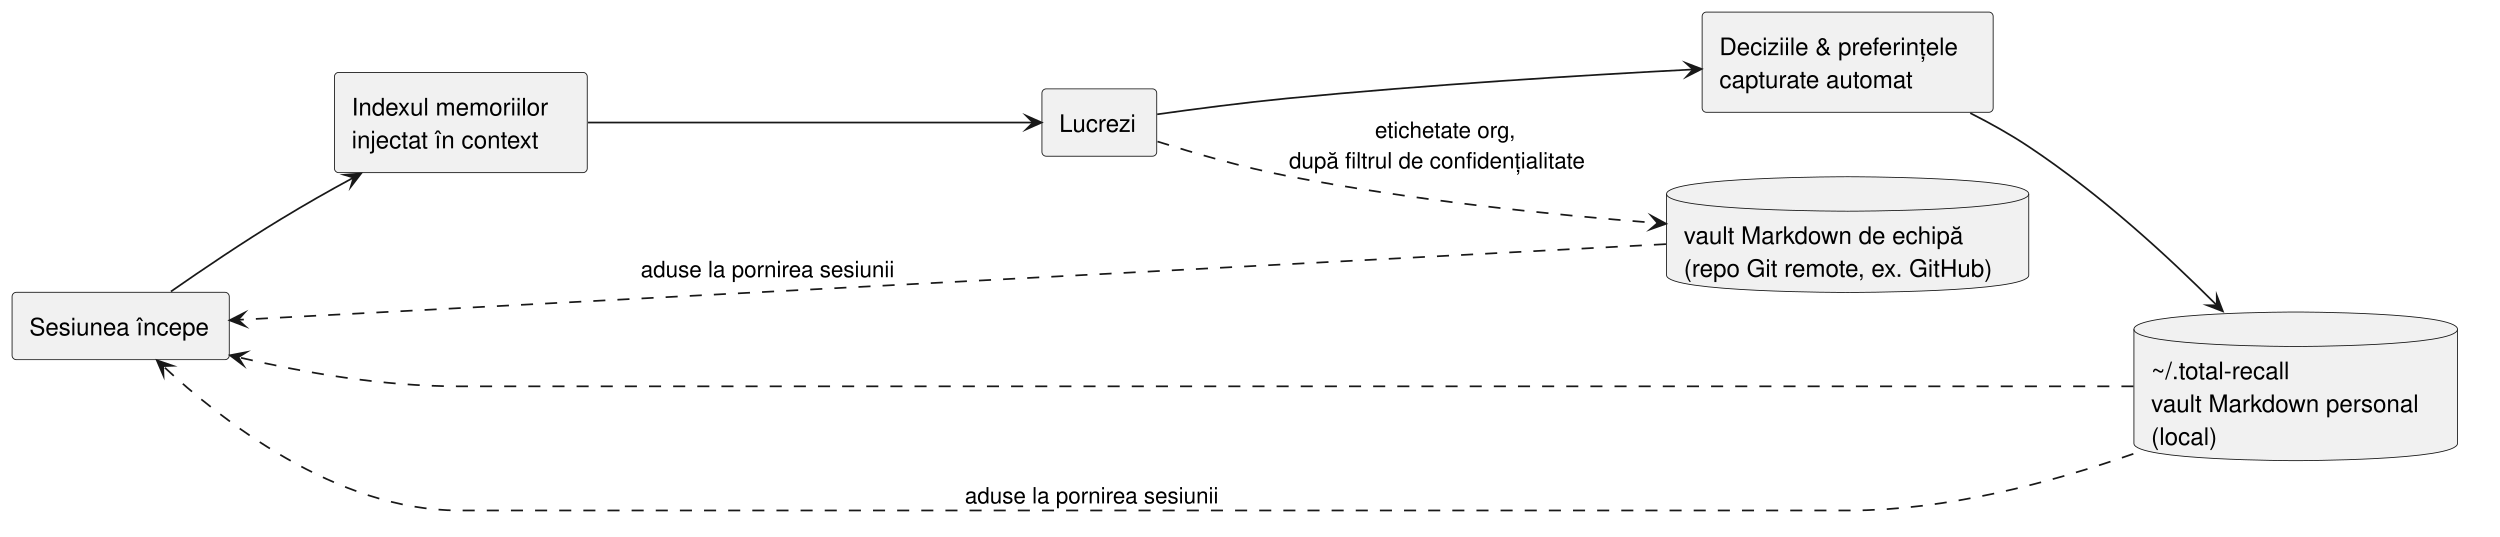
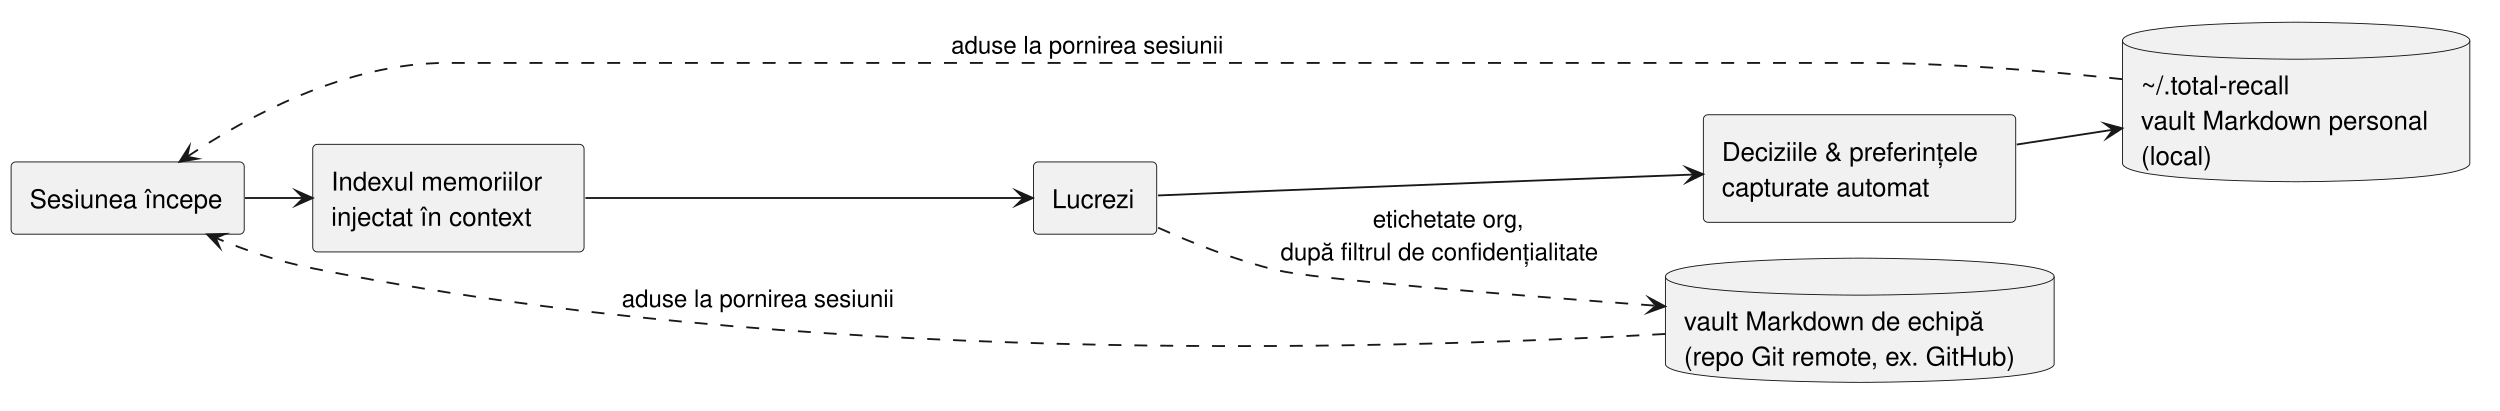
- <svg xmlns="http://www.w3.org/2000/svg" version="1.1" data-diagram-type="DESCRIPTION" style="width:1450px;height:311px;background:#FFFFFF;" width="1450px" height="311px" viewBox="0 0 1450 311" zoomAndPan="magnify" preserveAspectRatio="none" contentStyleType="text/css">
+ <svg xmlns="http://www.w3.org/2000/svg" version="1.1" data-diagram-type="DESCRIPTION" style="width:1351px;height:222px;background:#FFFFFF;" width="1351px" height="222px" viewBox="0 0 1351 222" zoomAndPan="magnify" preserveAspectRatio="none" contentStyleType="text/css">
  <defs />
  <g font-family="sans-serif" lengthAdjust="spacing">
    <g class="entity" data-qualified-name="A" id="ent0001" data-source-line="5">
-       <rect x="7" y="169.54" width="125.98" height="39.068" fill="#F1F1F1" style="stroke:#181818;stroke-width:0.5;" rx="2.5" ry="2.5" />
-       <text x="17" y="194.506" fill="#000" font-size="14" textLength="105.98" font-family="Helvetica">Sesiunea începe</text>
+       <rect x="6" y="87.5" width="125.98" height="39.068" fill="#F1F1F1" style="stroke:#181818;stroke-width:0.5;" rx="2.5" ry="2.5" />
+       <text x="16" y="112.466" fill="#000" font-size="14" textLength="105.98" font-family="Helvetica">Sesiunea începe</text>
    </g>
    <g class="entity" data-qualified-name="B" id="ent0002" data-source-line="6">
-       <rect x="193.98" y="42" width="146.63" height="58.136" fill="#F1F1F1" style="stroke:#181818;stroke-width:0.5;" rx="2.5" ry="2.5" />
-       <text x="203.98" y="66.966" fill="#000" font-size="14" textLength="126.63" font-family="Helvetica">Indexul memoriilor</text>
-       <text x="203.98" y="86.034" fill="#000" font-size="14" textLength="117.25" font-family="Helvetica">injectat în context</text>
+       <rect x="169" y="78" width="146.63" height="58.136" fill="#F1F1F1" style="stroke:#181818;stroke-width:0.5;" rx="2.5" ry="2.5" />
+       <text x="179" y="102.966" fill="#000" font-size="14" textLength="126.63" font-family="Helvetica">Indexul memoriilor</text>
+       <text x="179" y="122.034" fill="#000" font-size="14" textLength="117.25" font-family="Helvetica">injectat în context</text>
    </g>
    <g class="entity" data-qualified-name="C" id="ent0003" data-source-line="7">
-       <rect x="604.32" y="51.54" width="66.578" height="39.068" fill="#F1F1F1" style="stroke:#181818;stroke-width:0.5;" rx="2.5" ry="2.5" />
-       <text x="614.32" y="76.506" fill="#000" font-size="14" textLength="46.578" font-family="Helvetica">Lucrezi</text>
+       <rect x="558.5" y="87.5" width="66.578" height="39.068" fill="#F1F1F1" style="stroke:#181818;stroke-width:0.5;" rx="2.5" ry="2.5" />
+       <text x="568.5" y="112.466" fill="#000" font-size="14" textLength="46.578" font-family="Helvetica">Lucrezi</text>
    </g>
    <g class="entity" data-qualified-name="D" id="ent0004" data-source-line="8">
-       <rect x="987.24" y="7" width="168.791" height="58.136" fill="#F1F1F1" style="stroke:#181818;stroke-width:0.5;" rx="2.5" ry="2.5" />
-       <text x="997.24" y="31.966" fill="#000" font-size="14" textLength="148.791" font-family="Helvetica">Deciziile &amp; preferințele</text>
-       <text x="997.24" y="51.034" fill="#000" font-size="14" textLength="123.144" font-family="Helvetica">capturate automat</text>
+       <rect x="920.5" y="62" width="168.791" height="58.136" fill="#F1F1F1" style="stroke:#181818;stroke-width:0.5;" rx="2.5" ry="2.5" />
+       <text x="930.5" y="86.966" fill="#000" font-size="14" textLength="148.791" font-family="Helvetica">Deciziile &amp; preferințele</text>
+       <text x="930.5" y="106.034" fill="#000" font-size="14" textLength="123.144" font-family="Helvetica">capturate automat</text>
    </g>
    <g class="entity" data-qualified-name="E" id="ent0005" data-source-line="9">
-       <path d="M1237.67,190.97 C1237.67,180.97 1331.516,180.97 1331.516,180.97 C1331.516,180.97 1425.361,180.97 1425.361,190.97 L1425.361,257.174 C1425.361,267.174 1331.516,267.174 1331.516,267.174 C1331.516,267.174 1237.67,267.174 1237.67,257.174 L1237.67,190.97" style="stroke:#181818;stroke-width:0.5;" fill="#F1F1F1" />
-       <path d="M1237.67,190.97 C1237.67,200.97 1331.516,200.97 1331.516,200.97 C1331.516,200.97 1425.361,200.97 1425.361,190.97" style="stroke:#181818;stroke-width:0.5;" fill="none" />
-       <text x="1247.67" y="219.936" fill="#000" font-size="14" textLength="86.996" font-family="Helvetica">~/.total-recall</text>
-       <text x="1247.67" y="239.004" fill="#000" font-size="14" textLength="167.691" font-family="Helvetica">vault Markdown personal</text>
-       <text x="1247.67" y="258.072" fill="#000" font-size="14" textLength="38.668" font-family="Helvetica">(local)</text>
+       <path d="M1147,22 C1147,12 1240.846,12 1240.846,12 C1240.846,12 1334.691,12 1334.691,22 L1334.691,88.204 C1334.691,98.204 1240.846,98.204 1240.846,98.204 C1240.846,98.204 1147,98.204 1147,88.204 L1147,22" style="stroke:#181818;stroke-width:0.5;" fill="#F1F1F1" />
+       <path d="M1147,22 C1147,32 1240.846,32 1240.846,32 C1240.846,32 1334.691,32 1334.691,22" style="stroke:#181818;stroke-width:0.5;" fill="none" />
+       <text x="1157" y="50.966" fill="#000" font-size="14" textLength="86.996" font-family="Helvetica">~/.total-recall</text>
+       <text x="1157" y="70.034" fill="#000" font-size="14" textLength="167.691" font-family="Helvetica">vault Markdown personal</text>
+       <text x="1157" y="89.102" fill="#000" font-size="14" textLength="38.668" font-family="Helvetica">(local)</text>
    </g>
    <g class="entity" data-qualified-name="R" id="ent0006" data-source-line="10">
-       <path d="M966.61,112.5 C966.61,102.5 1071.642,102.5 1071.642,102.5 C1071.642,102.5 1176.673,102.5 1176.673,112.5 L1176.673,159.636 C1176.673,169.636 1071.642,169.636 1071.642,169.636 C1071.642,169.636 966.61,169.636 966.61,159.636 L966.61,112.5" style="stroke:#181818;stroke-width:0.5;" fill="#F1F1F1" />
-       <path d="M966.61,112.5 C966.61,122.5 1071.642,122.5 1071.642,122.5 C1071.642,122.5 1176.673,122.5 1176.673,112.5" style="stroke:#181818;stroke-width:0.5;" fill="none" />
-       <text x="976.61" y="141.466" fill="#000" font-size="14" textLength="173.599" font-family="Helvetica">vault Markdown de echipă</text>
-       <text x="976.61" y="160.534" fill="#000" font-size="14" textLength="190.063" font-family="Helvetica">(repo Git remote, ex. GitHub)</text>
+       <path d="M900,149.5 C900,139.5 1005.032,139.5 1005.032,139.5 C1005.032,139.5 1110.063,139.5 1110.063,149.5 L1110.063,196.636 C1110.063,206.636 1005.032,206.636 1005.032,206.636 C1005.032,206.636 900,206.636 900,196.636 L900,149.5" style="stroke:#181818;stroke-width:0.5;" fill="#F1F1F1" />
+       <path d="M900,149.5 C900,159.5 1005.032,159.5 1005.032,159.5 C1005.032,159.5 1110.063,159.5 1110.063,149.5" style="stroke:#181818;stroke-width:0.5;" fill="none" />
+       <text x="910" y="178.466" fill="#000" font-size="14" textLength="173.599" font-family="Helvetica">vault Markdown de echipă</text>
+       <text x="910" y="197.534" fill="#000" font-size="14" textLength="190.063" font-family="Helvetica">(repo Git remote, ex. GitHub)</text>
    </g>
-     <g class="link" data-entity-1="ent0001" data-entity-2="ent0002" id="lnk7" data-source-line="11" data-link-type="dependency">
-       <path d="M99.12,169.08 C117.1,156.56 141.07,140.35 162.98,127.07 C177.81,118.08 189.784,111.272 205.044,103.002" style="stroke:#181818;stroke-width:1;" fill="none" id="A-to-B" />
-       <polygon points="209.44,100.62,199.621,101.391,205.044,103.002,203.433,108.425,209.44,100.62" fill="#181818" style="stroke:#181818;stroke-width:1;stroke-linejoin:miter;stroke-miterlimit:10;" />
+     <g class="link" data-entity-1="ent0001" data-entity-2="ent0002" id="lnk7" data-link-type="dependency">
+       <polygon points="168.959,107,159.959,103,163.959,107,159.959,111,168.959,107" fill="#181818" style="stroke:#181818;stroke-width:1;stroke-linejoin:miter;stroke-miterlimit:10;" />
+       <path d="M132.401,107 C144.277,107 151.799,107 163.959,107" style="stroke:#181818;stroke-width:1;" fill="none" />
    </g>
-     <g class="link" data-entity-1="ent0002" data-entity-2="ent0003" id="lnk8" data-source-line="12" data-link-type="dependency">
-       <path d="M341.06,71.07 C420.94,71.07 540.59,71.07 599.15,71.07" style="stroke:#181818;stroke-width:1;" fill="none" id="B-to-C" />
-       <polygon points="604.15,71.07,595.15,67.07,599.15,71.07,595.15,75.07,604.15,71.07" fill="#181818" style="stroke:#181818;stroke-width:1;stroke-linejoin:miter;stroke-miterlimit:10;" />
+     <g class="link" data-entity-1="ent0002" data-entity-2="ent0003" id="lnk8" data-link-type="dependency">
+       <polygon points="558.12,107,549.12,103,553.12,107,549.12,111,558.12,107" fill="#181818" style="stroke:#181818;stroke-width:1;stroke-linejoin:miter;stroke-miterlimit:10;" />
+       <path d="M316.347,107 C390.781,107 498.022,107 553.12,107" style="stroke:#181818;stroke-width:1;" fill="none" />
    </g>
-     <g class="link" data-entity-1="ent0003" data-entity-2="ent0004" id="lnk9" data-source-line="13" data-link-type="dependency">
-       <path d="M671.16,66.3 C692.56,63.3 721.2,59.54 746.61,57.07 C828.11,49.15 916.447,43.722 981.947,40.282" style="stroke:#181818;stroke-width:1;" fill="none" id="C-to-D" />
-       <polygon points="986.94,40.02,977.743,36.498,981.947,40.282,978.162,44.487,986.94,40.02" fill="#181818" style="stroke:#181818;stroke-width:1;stroke-linejoin:miter;stroke-miterlimit:10;" />
+     <g class="link" data-entity-1="ent0003" data-entity-2="ent0004" id="lnk9" data-link-type="dependency">
+       <polygon points="920.366,94.128,911.222,90.469,915.37,94.316,911.523,98.463,920.366,94.128" fill="#181818" style="stroke:#181818;stroke-width:1;stroke-linejoin:miter;stroke-miterlimit:10;" />
+       <path d="M625.775,105.624 C644.572,104.841 668.612,103.85 690,103 C768.087,99.898 852.106,96.698 915.37,94.316" style="stroke:#181818;stroke-width:1;" fill="none" />
    </g>
-     <g class="link" data-entity-1="ent0004" data-entity-2="ent0005" id="lnk10" data-source-line="14" data-link-type="dependency">
-       <path d="M1142.75,65.6 C1154.4,71.49 1166.12,78.04 1176.67,85.07 C1218.17,112.7 1256.264,147.585 1285.724,177.035" style="stroke:#181818;stroke-width:1;" fill="none" id="D-to-E" />
-       <polygon points="1289.26,180.57,1285.723,171.378,1285.724,177.035,1280.067,177.036,1289.26,180.57" fill="#181818" style="stroke:#181818;stroke-width:1;stroke-linejoin:miter;stroke-miterlimit:10;" />
+     <g class="link" data-entity-1="ent0004" data-entity-2="ent0005" id="lnk10" data-link-type="dependency">
+       <polygon points="1146.841,69.332,1137.337,66.747,1141.899,70.092,1138.554,74.654,1146.841,69.332" fill="#181818" style="stroke:#181818;stroke-width:1;stroke-linejoin:miter;stroke-miterlimit:10;" />
+       <path d="M1089.818,78.105 C1108.309,75.26 1123.064,72.99 1141.899,70.092" style="stroke:#181818;stroke-width:1;" fill="none" />
    </g>
-     <g class="link" data-entity-1="ent0005" data-entity-2="ent0001" id="lnk11" data-source-line="15" data-link-type="dependency">
-       <path d="M1237.42,224.07 C1188.39,224.07 1127.26,224.07 1072.64,224.07 C266.29,224.07 266.29,224.07 266.29,224.07 C221.34,224.07 176.339,216.109 138.239,207.199" style="stroke:#181818;stroke-width:1;stroke-dasharray:7,7;" fill="none" id="E-to-A" />
-       <polygon points="133.37,206.06,141.223,212.004,138.239,207.199,143.044,204.215,133.37,206.06" fill="#181818" style="stroke:#181818;stroke-width:1;stroke-linejoin:miter;stroke-miterlimit:10;" />
+     <g class="link" data-entity-1="ent0003" data-entity-2="ent0006" id="lnk11" data-link-type="dependency">
+       <polygon points="899.828,165.578,891.149,160.922,894.841,165.208,890.556,168.9,899.828,165.578" fill="#181818" style="stroke:#181818;stroke-width:1;stroke-linejoin:miter;stroke-miterlimit:10;" />
+       <path d="M625.868,123.052 C644.287,131.317 667.93,140.739 690,146 C710.158,150.806 811.441,159.009 894.841,165.208" style="stroke:#181818;stroke-width:1;stroke-dasharray:7,7;" fill="none" />
+       <text x="741.855" y="122.897" fill="#000" font-size="13" textLength="89.089" font-family="Helvetica">etichetate org,</text>
+       <text x="692" y="140.603" fill="#000" font-size="13" textLength="188.799" font-family="Helvetica">după filtrul de confidențialitate</text>
    </g>
-     <g class="link" data-entity-1="ent0005" data-entity-2="ent0001" id="lnk13" data-source-line="17" data-link-type="dependency">
-       <path d="M1237.34,263.23 C1189.07,280.12 1128.65,296.07 1072.64,296.07 C266.29,296.07 266.29,296.07 266.29,296.07 C194.58,296.07 127.913,243.293 94.613,212.353" style="stroke:#181818;stroke-width:1;stroke-dasharray:7,7;" fill="none" id="E-to-A-1" />
-       <polygon points="90.95,208.95,94.821,218.006,94.613,212.353,100.266,212.146,90.95,208.95" fill="#181818" style="stroke:#181818;stroke-width:1;stroke-linejoin:miter;stroke-miterlimit:10;" />
-       <text x="559.61" y="291.967" fill="#000" font-size="13" textLength="156.195" font-family="Helvetica">aduse la pornirea sesiunii</text>
+     <g class="link" data-entity-1="ent0005" data-entity-2="ent0001" id="lnk12" data-link-type="dependency">
+       <polygon points="97.011,87.437,106.721,85.793,101.177,84.672,102.297,79.128,97.011,87.437" fill="#181818" style="stroke:#181818;stroke-width:1;stroke-linejoin:miter;stroke-miterlimit:10;" />
+       <path d="M1146.801,42.784 C1103.987,38.164 1052.499,34 1006,34 C241.5,34 241.5,34 241.5,34 C186.813,34 133.755,63.049 101.177,84.672" style="stroke:#181818;stroke-width:1;stroke-dasharray:7,7;" fill="none" />
+       <text x="514" y="28.897" fill="#000" font-size="13" textLength="156.195" font-family="Helvetica">aduse la pornirea sesiunii</text>
    </g>
-     <g class="link" data-entity-1="ent0003" data-entity-2="ent0006" id="lnk12" data-source-line="16" data-link-type="dependency">
-       <path d="M671.33,82.08 C692.56,88.82 720.95,97.08 746.61,102.07 C819.35,116.21 897.505,124.39 961.365,129.39" style="stroke:#181818;stroke-width:1;stroke-dasharray:7,7;" fill="none" id="C-to-R" />
-       <polygon points="966.35,129.78,957.69,125.09,961.365,129.39,957.065,133.065,966.35,129.78" fill="#181818" style="stroke:#181818;stroke-width:1;stroke-linejoin:miter;stroke-miterlimit:10;" />
-       <text x="797.465" y="79.967" fill="#000" font-size="13" textLength="89.089" font-family="Helvetica">etichetate org,</text>
-       <text x="747.61" y="97.673" fill="#000" font-size="13" textLength="188.799" font-family="Helvetica">după filtrul de confidențialitate</text>
-     </g>
-     <g class="link" data-entity-1="ent0006" data-entity-2="ent0001" id="lnk14" data-source-line="18" data-link-type="dependency">
-       <path d="M966.25,141.6 C758.72,152.61 304.923,176.665 138.133,185.505" style="stroke:#181818;stroke-width:1;stroke-dasharray:7,7;" fill="none" id="R-to-A" />
-       <polygon points="133.14,185.77,142.339,189.288,138.133,185.505,141.916,181.299,133.14,185.77" fill="#181818" style="stroke:#181818;stroke-width:1;stroke-linejoin:miter;stroke-miterlimit:10;" />
-       <text x="371.61" y="160.757" fill="#000" font-size="13" textLength="156.195" font-family="Helvetica">aduse la pornirea sesiunii</text>
+     <g class="link" data-entity-1="ent0006" data-entity-2="ent0001" id="lnk13" data-link-type="dependency">
+       <polygon points="111.952,126.656,118.739,133.793,116.572,128.568,121.797,126.401,111.952,126.656" fill="#181818" style="stroke:#181818;stroke-width:1;stroke-linejoin:miter;stroke-miterlimit:10;" />
+       <path d="M899.88,180.481 C740.61,189.474 427.723,197.448 169,145 C149.694,141.086 133.852,135.717 116.572,128.568" style="stroke:#181818;stroke-width:1;stroke-dasharray:7,7;" fill="none" />
+       <text x="336" y="165.897" fill="#000" font-size="13" textLength="156.195" font-family="Helvetica">aduse la pornirea sesiunii</text>
    </g>
  </g>
</svg>
